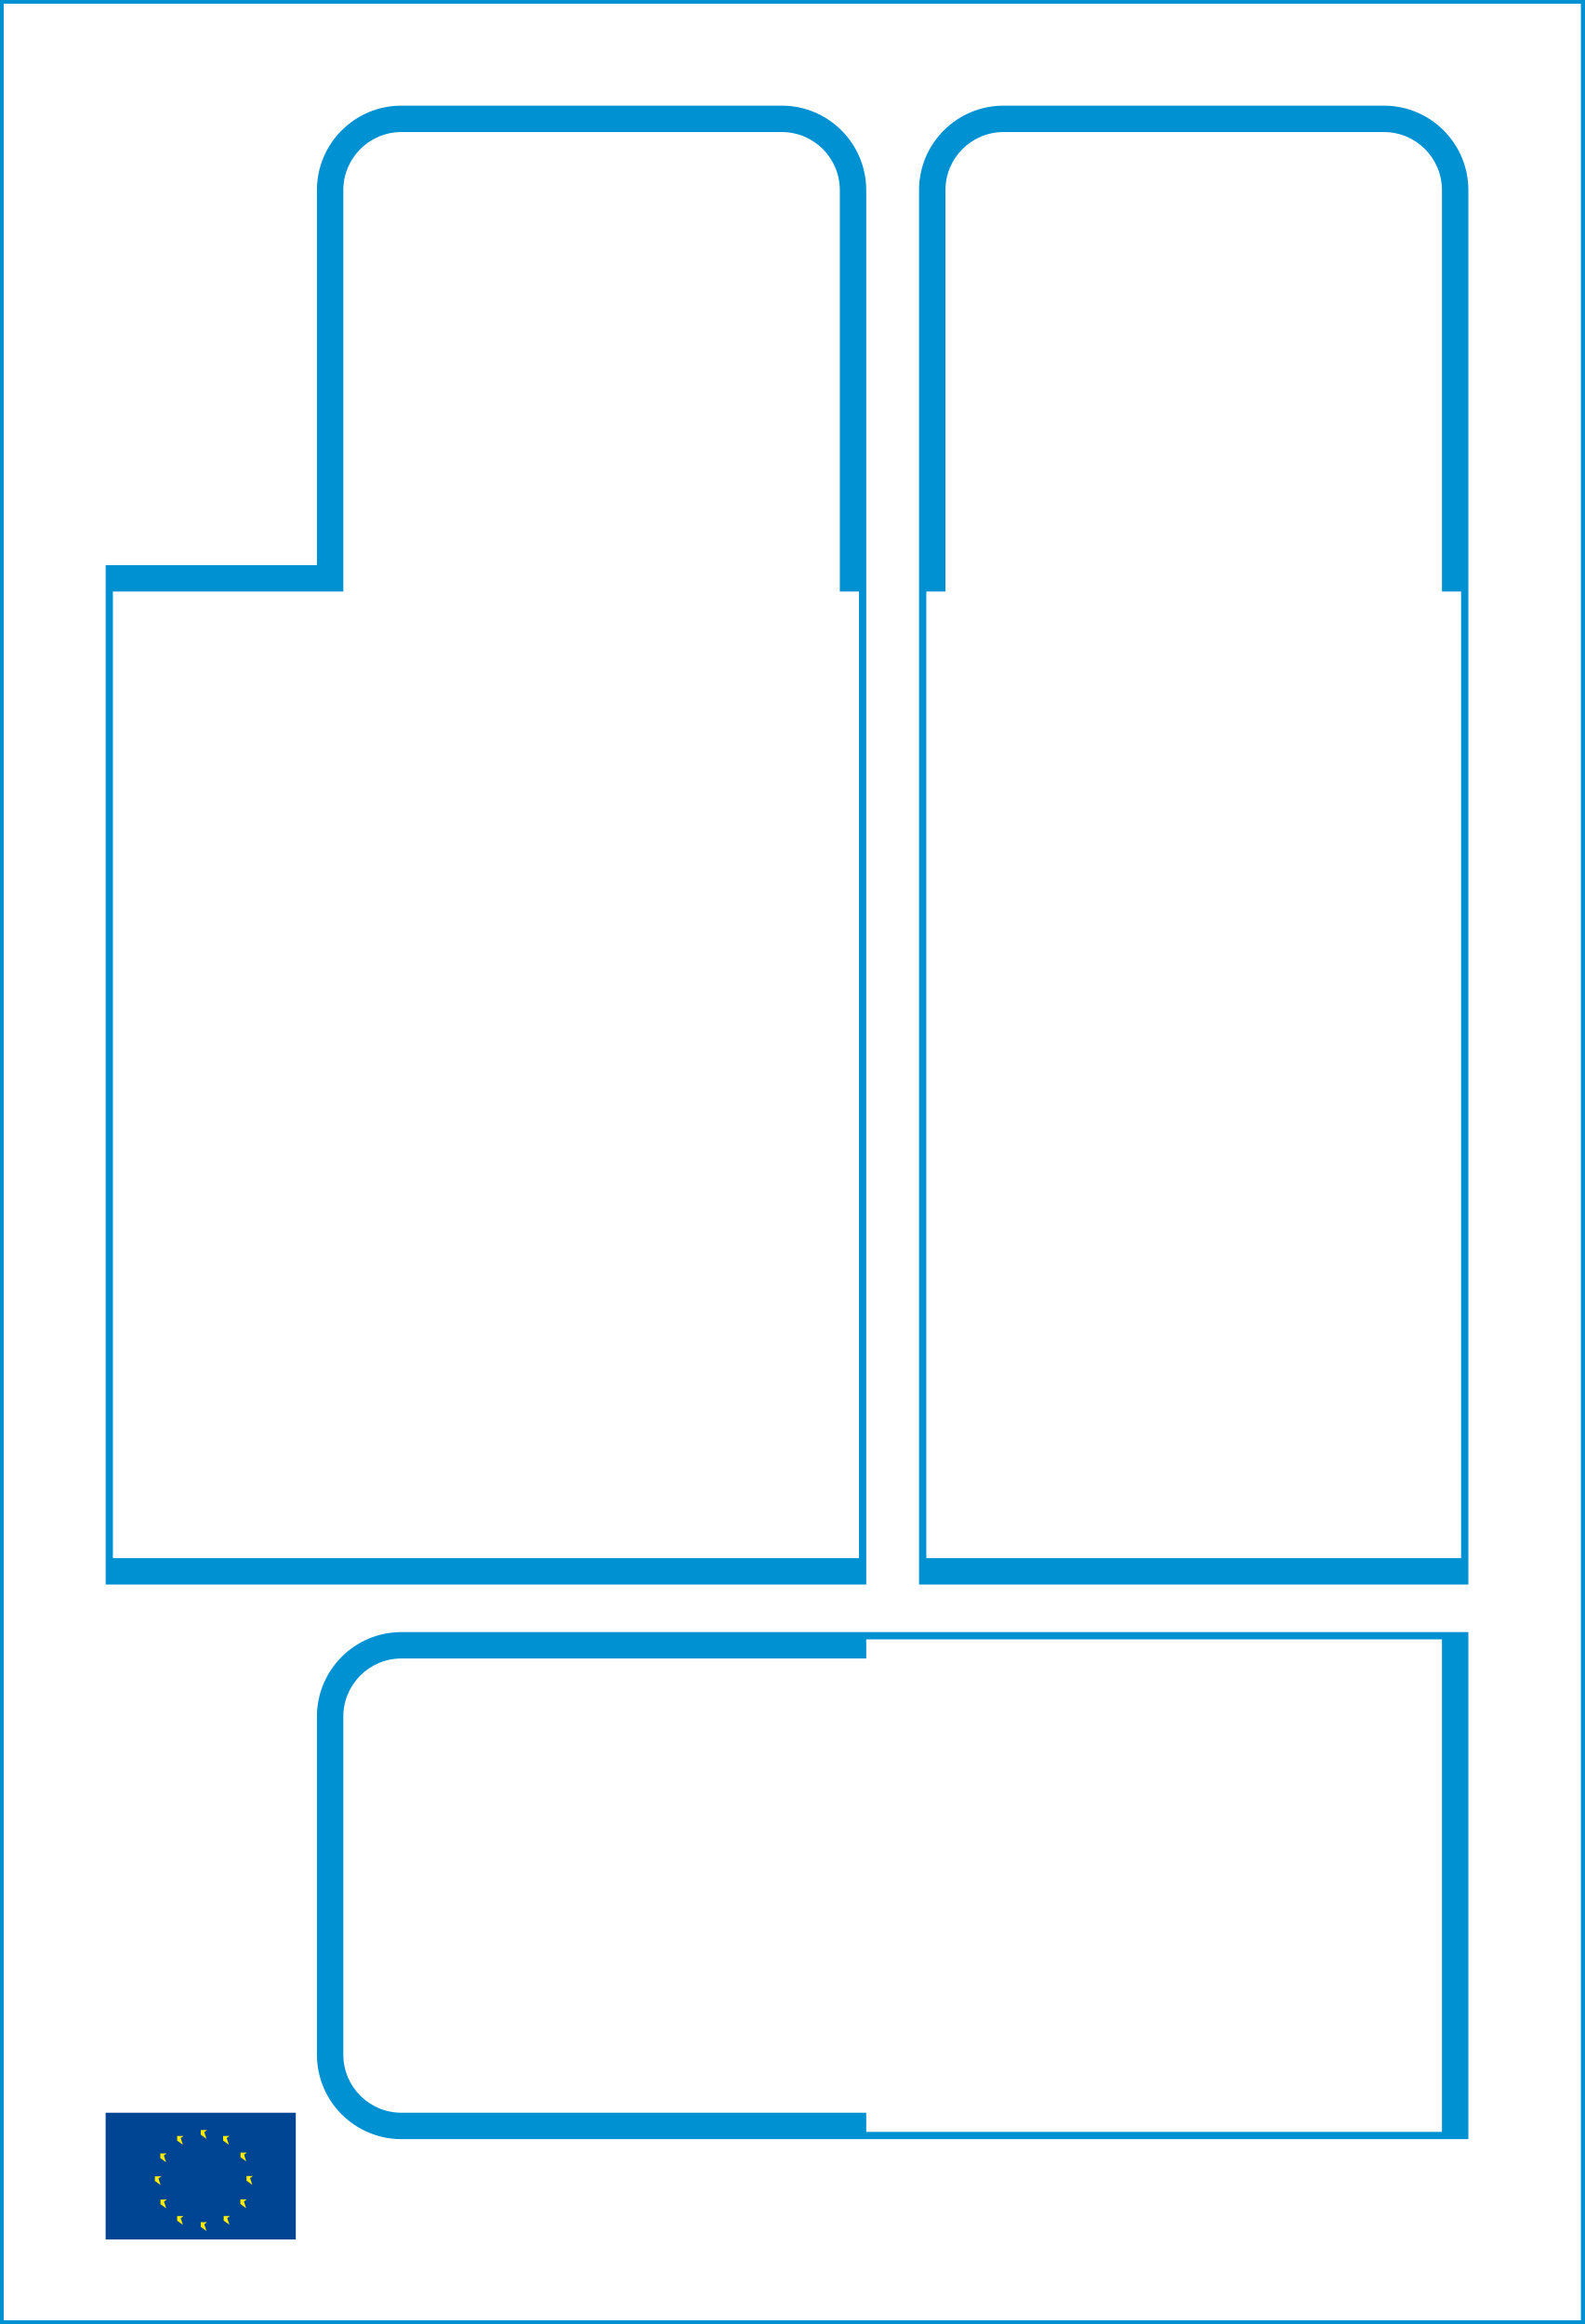
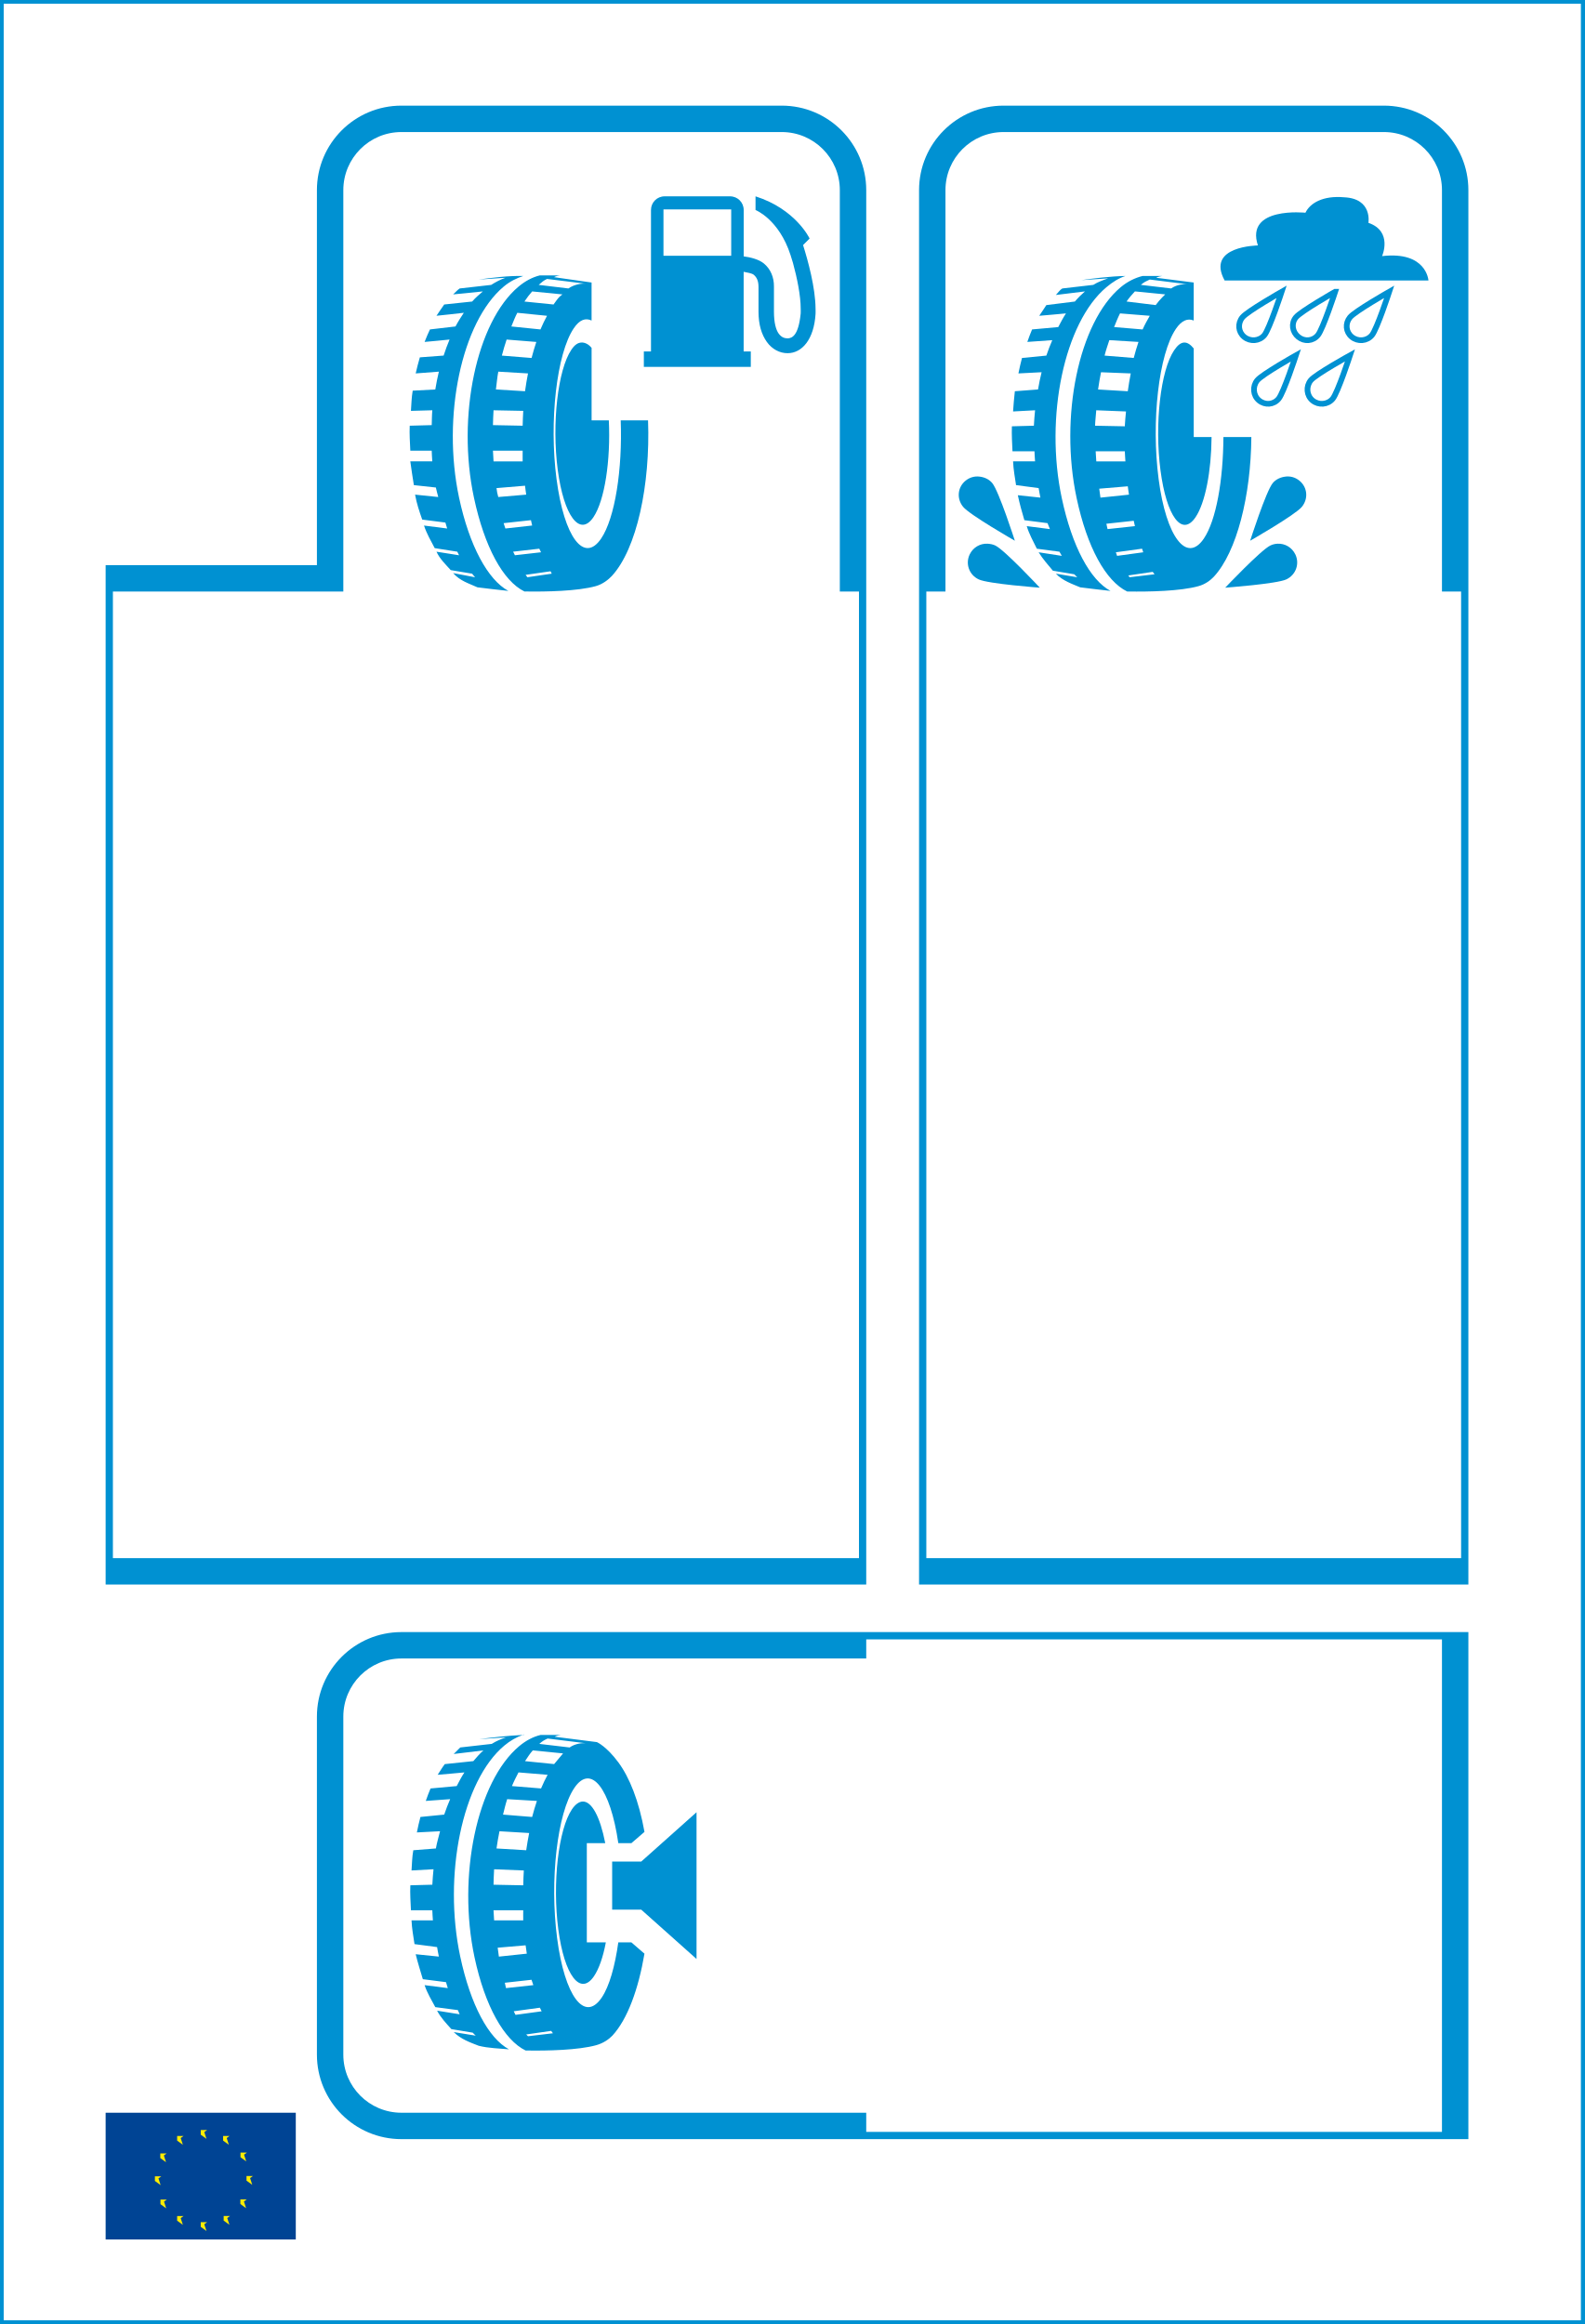
<svg xmlns="http://www.w3.org/2000/svg" xmlns:xlink="http://www.w3.org/1999/xlink" version="1.1" viewBox="0 0 75 110">
  <rect x="0" y="0" width="75" height="110" fill="white" stroke="#0091d2" stroke-width="0.35" />
  <g transform="translate(5,5)" fill="#0091d2">
+     <path d="m 20.553,8.034 c -0.354,0.087 -0.691,0.265 -1.012,0.534 -1.985,1.666 -2.931,6.136 -2.109,9.984 0.498,2.334 1.381,3.953 2.391,4.444 0.031,0.005 0.053,3.71e-4 0.056,0 0.964,0.016 2.463,-0.014 3.319,-0.253 0.335,-0.093 0.601,-0.313 0.759,-0.478 1.185,-1.284 1.827,-4.317 1.716,-7.369 l -1.294,0 c 0.086,2.311 -0.268,4.623 -0.928,5.597 -0.808,1.19 -1.75,-0.068 -2.109,-2.812 -0.36,-2.746 0.008,-5.953 0.816,-7.144 C 22.435,10.125 22.718,10.037 23,10.172 l 0,-1.8 -1.772,-0.253 c 0,0 0.071,-0.056 0.281,-0.084 l -0.956,0 z m -0.787,0.028 c -0.73,-0.015 -1.457,0.083 -2.109,0.169 0.299,-0.023 1.266,-0.084 1.266,-0.084 -0.236,0.083 -0.46,0.201 -0.675,0.338 l -1.491,0.169 c -0.123,0.084 -0.204,0.186 -0.309,0.281 l 1.406,-0.141 c -0.17,0.146 -0.352,0.298 -0.506,0.478 L 16.025,9.412 c -0.129,0.177 -0.258,0.377 -0.366,0.534 0.431,-0.041 0.863,-0.093 1.294,-0.141 -0.134,0.202 -0.275,0.421 -0.394,0.647 L 15.35,10.593 c -0.085,0.189 -0.179,0.386 -0.253,0.591 0.394,-0.032 0.788,-0.074 1.181,-0.113 -0.102,0.241 -0.196,0.5 -0.281,0.759 l -1.125,0.084 C 14.804,12.157 14.729,12.419 14.675,12.675 l 1.097,-0.084 c -0.068,0.272 -0.12,0.56 -0.169,0.844 l -1.069,0.056 c -0.058,0.332 -0.061,0.646 -0.084,0.956 l 1.012,-0.028 c -0.022,0.237 -0.019,0.463 -0.028,0.703 l -1.041,0.028 c -0.019,0.402 0.012,0.802 0.028,1.181 l 1.012,0 c 0.008,0.161 0.013,0.345 0.028,0.506 l -1.041,0 c 0.051,0.387 0.111,0.757 0.169,1.125 l 1.041,0.113 c 0.028,0.152 0.078,0.3 0.113,0.45 l -1.097,-0.113 c 0.078,0.432 0.203,0.795 0.338,1.181 l 1.097,0.141 c 0.032,0.095 0.052,0.189 0.084,0.281 L 15.069,19.875 c 0.122,0.376 0.329,0.733 0.506,1.069 l 1.069,0.169 c 0.03,0.06 0.053,0.111 0.084,0.169 l -1.069,-0.169 c 0.156,0.342 0.433,0.602 0.675,0.872 l 1.012,0.169 c 0.047,0.053 0.093,0.121 0.141,0.169 L 16.447,22.125 c 0.324,0.37 0.741,0.488 1.153,0.675 0.488,0.067 1.016,0.117 1.462,0.169 -0.968,-0.522 -1.847,-2.133 -2.334,-4.416 -0.821,-3.849 0.125,-8.318 2.109,-9.984 0.303,-0.256 0.624,-0.406 0.928,-0.506 z m 1.125,0.141 1.828,0.225 c -0.174,-0.025 -0.553,0.037 -0.816,0.225 l -1.406,-0.169 c 0.163,-0.142 0.229,-0.203 0.394,-0.281 z m -0.703,0.591 1.434,0.141 c -0.044,0.04 -0.097,0.067 -0.141,0.113 C 21.376,9.154 21.297,9.281 21.2,9.412 L 19.822,9.272 C 19.941,9.092 20.058,8.941 20.188,8.793 z m -0.703,1.012 1.406,0.141 C 20.78,10.147 20.679,10.363 20.581,10.593 l -1.378,-0.141 c 0.091,-0.225 0.177,-0.444 0.281,-0.647 z m -0.506,1.266 1.406,0.113 c -0.081,0.24 -0.157,0.499 -0.225,0.759 l -1.406,-0.113 c 0.065,-0.26 0.146,-0.518 0.225,-0.759 z m 3.544,0.141 c -0.165,0.005 -0.318,0.1 -0.478,0.338 -0.643,0.948 -0.933,3.494 -0.647,5.681 0.287,2.187 1.044,3.198 1.688,2.25 0.538,-0.795 0.82,-2.699 0.731,-4.584 l -0.816,0 0,-3.431 C 22.855,11.285 22.678,11.207 22.522,11.212 z m -3.938,1.378 1.406,0.084 C 19.937,12.945 19.89,13.236 19.85,13.518 l -1.378,-0.084 c 0.038,-0.284 0.061,-0.572 0.113,-0.844 z m -0.225,1.828 1.406,0.028 c -0.017,0.232 -0.019,0.467 -0.028,0.703 l -1.406,-0.028 c 0.007,-0.242 0.012,-0.466 0.028,-0.703 z m -0.028,1.913 1.406,0 c 0.006,0.161 -0.009,0.345 0,0.506 l -1.378,0 c -0.012,-0.162 -0.021,-0.345 -0.028,-0.506 z M 19.85,17.99 c 0.019,0.138 0.032,0.285 0.056,0.422 l -1.322,0.113 C 18.547,18.41 18.514,18.238 18.5,18.103 l 1.35,-0.113 z m 0.281,1.631 c 0.021,0.087 0.035,0.169 0.056,0.253 l -1.266,0.141 c -0.023,-0.081 -0.062,-0.17 -0.084,-0.253 l 1.294,-0.141 z m 0.394,1.35 c 0.021,0.056 0.062,0.114 0.084,0.169 l -1.238,0.141 c -0.023,-0.053 -0.062,-0.115 -0.084,-0.169 l 1.238,-0.141 z m 0.534,1.069 c 0.025,0.038 0.03,0.078 0.056,0.113 l -1.153,0.169 c -0.025,-0.031 -0.061,-0.08 -0.084,-0.113 l 1.181,-0.169 z" />
+     <path d="m 26.459,4.293 c -0.361,0 -0.647,0.287 -0.647,0.647 l 0,6.694 -0.338,0 0,0.731 5.062,0 0,-0.731 -0.338,0 0,-3.769 c 0.171,0.035 0.39,0.067 0.478,0.141 0.136,0.117 0.221,0.272 0.225,0.562 l 0,1.181 c 4.96e-4,0.625 0.148,1.089 0.394,1.434 0.244,0.346 0.616,0.538 0.984,0.534 0.683,0 1.249,-0.656 1.322,-1.856 0.006,-0.085 0,-0.164 0,-0.253 -0.006,-0.985 -0.356,-2.265 -0.591,-3.009 l 0.309,-0.309 c 0,0 -0.645,-1.386 -2.559,-1.997 l 0,0.647 c 0,0 1.108,0.432 1.659,2.138 0.035,0.118 0.076,0.232 0.113,0.366 0.191,0.691 0.368,1.555 0.366,2.166 0,0.072 0.005,0.158 0,0.225 -0.104,1.038 -0.397,1.173 -0.619,1.181 -0.154,-0.004 -0.29,-0.049 -0.422,-0.225 -0.129,-0.178 -0.225,-0.513 -0.225,-1.041 l 0,-1.181 C 31.639,8.123 31.469,7.729 31.156,7.472 30.922,7.277 30.523,7.176 30.2,7.134 l 0,-2.194 c 0,-0.36 -0.286,-0.647 -0.647,-0.647 l -3.094,0 z m -0.056,0.619 3.206,0 0,2.194 -3.206,0 0,-2.194 z" />
    <path d="m 14,0 c -2.209,0 -4,1.791 -4,4 l 0,17.75 -10,0 L 0,70 36,70 36,4 C 36,1.791 34.209,0 32,0 L 14,0 z m 0,1.25 18,0 c 1.519,0 2.75,1.231 2.75,2.75 l 0,19 0.906,0 0,45.75 -35.312,0 0,-45.75 10.906,0 0,-19 c 0,-1.519 1.231,-2.75 2.75,-2.75 z" />
  </g>
  <g transform="translate(43.5,5)" fill="#0091d2">
+     <path d="M 9.766,8.062 C 9.061,8.075 8.208,8.183 7.684,8.259 7.983,8.236 8.95,8.175 8.95,8.175 8.714,8.258 8.461,8.347 8.247,8.484 l -1.462,0.169 C 6.65,8.73 6.57,8.868 6.475,8.962 l 1.378,-0.169 C 7.683,8.939 7.529,9.092 7.375,9.272 l -1.35,0.169 C 5.923,9.604 5.786,9.799 5.688,9.947 6.11,9.914 6.531,9.872 6.953,9.834 6.819,10.037 6.707,10.255 6.588,10.481 L 5.35,10.593 C 5.265,10.782 5.2,10.98 5.125,11.184 5.519,11.16 5.913,11.129 6.306,11.1 6.205,11.341 6.11,11.572 6.025,11.831 l -1.153,0.113 c -0.067,0.242 -0.115,0.475 -0.169,0.731 L 5.8,12.618 C 5.732,12.89 5.681,13.15 5.631,13.434 L 4.534,13.518 C 4.492,13.866 4.475,14.153 4.45,14.475 l 1.041,-0.056 c -0.022,0.237 -0.046,0.491 -0.056,0.731 -0.347,0.01 -0.694,0.019 -1.041,0.028 -0.014,0.423 0.012,0.798 0.028,1.181 l 1.041,0 c 0.008,0.161 0.013,0.316 0.028,0.478 l -1.041,0 c 0.016,0.384 0.087,0.764 0.141,1.125 l 1.069,0.141 c 0.028,0.152 0.05,0.3 0.084,0.45 L 4.675,18.44 c 0.086,0.415 0.199,0.801 0.309,1.181 L 6.081,19.762 c 0.032,0.095 0.08,0.189 0.113,0.281 L 5.097,19.903 c 0.115,0.379 0.312,0.729 0.478,1.069 l 1.069,0.141 c 0.03,0.06 0.081,0.139 0.113,0.197 l -1.097,-0.169 c 0.195,0.318 0.465,0.619 0.675,0.872 l 1.012,0.169 c 0.047,0.053 0.093,0.093 0.141,0.141 L 6.475,22.153 c 0.321,0.339 0.794,0.494 1.153,0.647 0.481,0.066 1,0.117 1.434,0.169 -0.968,-0.522 -1.818,-2.105 -2.306,-4.388 -0.822,-3.849 0.125,-8.318 2.109,-9.984 0.303,-0.256 0.596,-0.434 0.9,-0.534 z m 0.816,0 C 10.227,8.149 9.862,8.327 9.541,8.597 7.556,10.263 6.637,14.733 7.459,18.581 7.957,20.915 8.84,22.506 9.85,22.997 c 0.031,0.005 0.053,2.48e-4 0.056,0 0.963,0.016 2.463,-0.014 3.319,-0.253 0.334,-0.093 0.573,-0.284 0.731,-0.45 1.083,-1.174 1.751,-3.834 1.772,-6.609 l -1.322,0 c -0.011,2.039 -0.342,3.944 -0.928,4.809 -0.808,1.19 -1.779,-0.068 -2.138,-2.812 -0.36,-2.746 0.008,-5.925 0.816,-7.116 0.273,-0.403 0.567,-0.515 0.844,-0.394 l 0,-1.8 -1.772,-0.225 c 0,0 0.071,-0.056 0.281,-0.084 l -0.928,0 z m 0.338,0.169 1.8,0.225 c -0.174,-0.025 -0.525,0.009 -0.787,0.197 l -1.434,-0.169 C 10.66,8.342 10.754,8.31 10.919,8.231 z m -0.703,0.562 1.434,0.141 c -0.044,0.04 -0.097,0.095 -0.141,0.141 C 11.404,9.183 11.297,9.309 11.2,9.44 l -1.378,-0.169 c 0.119,-0.18 0.264,-0.331 0.394,-0.478 z m -0.703,1.041 1.406,0.113 c -0.111,0.201 -0.24,0.417 -0.338,0.647 l -1.35,-0.113 C 9.323,10.256 9.409,10.037 9.512,9.834 z m -0.506,1.266 1.378,0.084 c -0.081,0.24 -0.158,0.499 -0.225,0.759 L 8.781,11.831 c 0.065,-0.26 0.146,-0.489 0.225,-0.731 z m 3.544,0.113 c -0.165,0.005 -0.318,0.128 -0.478,0.366 -0.643,0.948 -0.933,3.494 -0.647,5.681 0.286,2.186 1.016,3.17 1.659,2.222 0.463,-0.684 0.747,-2.187 0.759,-3.797 l -0.844,0 0,-4.191 c -0.144,-0.179 -0.295,-0.286 -0.45,-0.281 z m -3.938,1.406 1.406,0.056 c -0.054,0.271 -0.101,0.561 -0.141,0.844 l -1.406,-0.084 C 8.51,13.15 8.561,12.89 8.613,12.618 z m -0.225,1.8 1.406,0.056 C 9.776,14.707 9.746,14.942 9.738,15.178 L 8.331,15.15 C 8.338,14.908 8.371,14.656 8.387,14.418 z m -0.028,1.941 1.378,0 c 0.005,0.161 0.019,0.316 0.028,0.478 l -1.378,0 C 8.376,16.675 8.366,16.52 8.359,16.359 z m 1.519,1.659 c 0.019,0.138 0.032,0.257 0.056,0.394 l -1.35,0.141 C 8.563,18.413 8.545,18.256 8.528,18.131 l 1.35,-0.113 z m 0.281,1.631 c 0.021,0.087 0.035,0.169 0.056,0.253 L 8.922,20.043 C 8.899,19.962 8.888,19.874 8.866,19.79 l 1.294,-0.141 z m 0.394,1.322 c 0.021,0.056 0.034,0.114 0.056,0.169 l -1.238,0.169 C 9.349,21.256 9.339,21.194 9.316,21.14 l 1.238,-0.169 z m 0.506,1.097 c 0.025,0.038 0.058,0.078 0.084,0.113 L 9.963,22.322 C 9.938,22.291 9.93,22.27 9.906,22.237 l 1.153,-0.169 z" />
+     <path d="M 2.847,17.557 C 2.619,17.533 2.39,17.598 2.2,17.753 c -0.381,0.312 -0.429,0.853 -0.113,1.238 0.316,0.384 2.447,1.603 2.447,1.603 0,0 -0.752,-2.344 -1.069,-2.728 C 3.307,17.674 3.075,17.58 2.847,17.557 z" />
+     <path d="m 17.359,17.557 c -0.228,0.024 -0.46,0.117 -0.619,0.309 -0.317,0.384 -1.069,2.728 -1.069,2.728 0,0 2.13,-1.219 2.447,-1.603 0.316,-0.385 0.268,-0.926 -0.113,-1.238 -0.19,-0.156 -0.418,-0.221 -0.647,-0.197 z" />
+     <path d="m 3.241,20.735 c -0.351,-0.018 -0.684,0.174 -0.844,0.506 -0.213,0.443 -0.028,0.966 0.422,1.181 0.45,0.215 2.897,0.394 2.897,0.394 0,0 -1.66,-1.782 -2.109,-1.997 -0.112,-0.054 -0.249,-0.078 -0.366,-0.084 z" />
+     <path d="m 16.966,20.735 c -0.117,0.006 -0.225,0.031 -0.338,0.084 -0.45,0.215 -2.137,1.997 -2.137,1.997 0,0 2.447,-0.179 2.897,-0.394 0.45,-0.216 0.634,-0.738 0.422,-1.181 -0.16,-0.332 -0.493,-0.524 -0.844,-0.506 z" />
+     <path d="m 20.116,4.338 c -0.997,-0.089 -1.61,0.273 -1.828,0.731 0,0 -2.861,-0.306 -2.25,1.547 -0.004,0.008 -2.473,0.015 -1.575,1.659 l 9.647,0 c 0,0 -0.086,-1.398 -2.194,-1.153 0,0 0.52,-1.173 -0.647,-1.575 -0.003,0.01 0.208,-1.15 -1.153,-1.209 z" />
+     <g fill="none" stroke="#0091d2" stroke-width="0.27">
+       <path d="m 17.162,8.81 c 0,0 -1.618,0.92 -1.856,1.209 -0.238,0.289 -0.202,0.694 0.084,0.928 0.286,0.235 0.717,0.205 0.956,-0.084 0.238,-0.289 0.816,-2.053 0.816,-2.053 z" />
+       <path d="m 19.694,8.81 c 0,0 -1.618,0.92 -1.856,1.209 -0.238,0.289 -0.174,0.694 0.113,0.928 0.286,0.235 0.69,0.205 0.928,-0.084 0.238,-0.289 0.816,-2.053 0.816,-2.053 z" />
+       <path d="m 22.253,8.81 c 0,0 -1.618,0.92 -1.856,1.209 -0.238,0.289 -0.202,0.694 0.084,0.928 0.286,0.235 0.717,0.205 0.956,-0.084 0.238,-0.289 0.816,-2.053 0.816,-2.053 z" />
+       <path d="m 17.837,11.819 c 0,0 -1.59,0.892 -1.828,1.181 -0.238,0.29 -0.202,0.722 0.084,0.956 0.287,0.235 0.69,0.205 0.928,-0.084 0.238,-0.289 0.816,-2.053 0.816,-2.053 z" />
+       <path d="m 20.397,11.819 c 0,0 -1.618,0.892 -1.856,1.181 -0.238,0.29 -0.202,0.722 0.084,0.956 0.287,0.235 0.717,0.205 0.956,-0.084 0.238,-0.289 0.816,-2.053 0.816,-2.053 z" />
+     </g>
    <path d="m 4,0 c -2.209,0 -4,1.791 -4,4 l 0,66 26,0 0,-66 c 0,-2.209 -1.791,-4 -4,-4 l -18,0 z m 0,1.25 18,0 c 1.519,0 2.75,1.231 2.75,2.75 l 0,19 0.906,0 0,45.75 -25.312,0 0,-45.75 0.906,0 0,-19 c 0,-1.519 1.231,-2.75 2.75,-2.75 z" />
  </g>
  <g transform="translate(15,77.25)" fill="#0091d2">
+     <path d="m 9.794,4.842 c -0.018,0.006 -0.038,0.022 -0.056,0.028 0.019,-8.379e-4 0.037,7.641e-4 0.056,0 l 0,-0.028 z M 9.738,4.87 C 9.014,4.902 8.31,4.989 7.684,5.067 7.983,5.044 8.95,4.983 8.95,4.983 8.714,5.066 8.489,5.155 8.275,5.292 L 6.784,5.461 C 6.674,5.565 6.574,5.671 6.475,5.77 L 7.881,5.601 C 7.712,5.747 7.557,5.928 7.403,6.108 l -1.35,0.141 C 5.93,6.408 5.816,6.604 5.716,6.754 6.138,6.722 6.56,6.68 6.981,6.642 6.847,6.844 6.735,7.062 6.616,7.289 l -1.238,0.113 C 5.293,7.59 5.228,7.787 5.153,7.992 L 6.306,7.908 C 6.205,8.149 6.11,8.379 6.025,8.639 L 4.9,8.751 C 4.832,8.993 4.785,9.226 4.731,9.483 L 5.828,9.426 C 5.761,9.698 5.68,9.958 5.631,10.242 L 4.562,10.326 C 4.501,10.669 4.503,10.958 4.478,11.283 L 5.519,11.226 c -0.022,0.237 -0.047,0.491 -0.056,0.731 -0.347,0.01 -0.694,0.019 -1.041,0.028 -0.019,0.401 0.012,0.796 0.028,1.181 l 1.012,0 c 0.008,0.161 0.013,0.316 0.028,0.478 l -1.012,0 c 0.016,0.384 0.087,0.765 0.141,1.125 l 1.069,0.141 c 0.028,0.152 0.05,0.3 0.084,0.45 L 4.675,15.248 c 0.098,0.405 0.227,0.8 0.338,1.181 l 1.097,0.141 c 0.031,0.095 0.052,0.189 0.084,0.281 L 5.097,16.711 c 0.122,0.376 0.329,0.705 0.506,1.041 l 1.069,0.141 c 0.03,0.06 0.052,0.139 0.084,0.197 L 5.688,17.92 c 0.179,0.339 0.428,0.595 0.675,0.872 l 1.012,0.169 c 0.046,0.053 0.093,0.093 0.141,0.141 L 6.475,18.933 c 0.353,0.343 0.751,0.479 1.181,0.647 0.466,0.119 1.002,0.128 1.434,0.169 C 8.123,19.226 7.272,17.643 6.784,15.361 5.963,11.511 6.881,7.043 8.866,5.376 9.151,5.136 9.45,4.973 9.738,4.87 z m 0.844,0 C 10.227,4.957 9.89,5.135 9.569,5.404 7.584,7.071 6.637,11.54 7.459,15.389 c 0.498,2.334 1.41,3.925 2.419,4.416 0.031,0.005 0.053,3.69e-4 0.056,0 0.964,0.016 2.435,-0.015 3.291,-0.253 0.335,-0.093 0.601,-0.285 0.759,-0.45 0.717,-0.776 1.235,-2.206 1.519,-3.881 l -0.619,-0.534 -0.619,0 c -0.158,1.126 -0.423,2.079 -0.787,2.616 -0.808,1.191 -1.751,-0.068 -2.109,-2.812 -0.36,-2.745 0.008,-5.925 0.816,-7.116 0.786,-1.161 1.702,0.015 2.081,2.616 l 0.619,0 0.619,-0.534 C 15.241,7.987 14.795,6.879 14.266,6.164 13.715,5.421 13.282,5.223 13.253,5.208 L 11.256,4.954 c 0,0 0.071,-0.056 0.281,-0.084 l -0.956,0 z m 0.338,0.169 1.828,0.225 c -0.174,-0.024 -0.525,0.009 -0.787,0.197 L 10.525,5.292 C 10.688,5.15 10.754,5.117 10.919,5.039 z M 10.216,5.601 11.65,5.742 c -0.14,0.169 -0.293,0.351 -0.422,0.506 L 9.85,6.108 C 9.969,5.927 10.086,5.748 10.216,5.601 z m -0.675,1.041 1.378,0.113 C 10.808,6.955 10.707,7.171 10.609,7.401 L 9.231,7.289 C 9.323,7.063 9.437,6.845 9.541,6.642 z M 9.006,7.908 10.412,7.992 c -0.081,0.24 -0.157,0.499 -0.225,0.759 L 8.809,8.639 C 8.874,8.379 8.927,8.149 9.006,7.908 z m 3.572,0.113 c -0.166,0.005 -0.346,0.128 -0.506,0.366 -0.643,0.948 -0.933,3.494 -0.647,5.681 0.287,2.186 1.044,3.17 1.688,2.222 0.238,-0.351 0.433,-0.914 0.562,-1.603 l -0.9,0 0,-4.697 0.872,0 C 13.403,8.735 13.007,8.007 12.578,8.02 z m -3.938,1.406 1.406,0.084 C 9.993,9.781 9.946,10.043 9.906,10.326 L 8.5,10.242 C 8.538,9.958 8.589,9.698 8.641,9.426 z m -0.253,1.8 1.406,0.056 C 9.776,11.515 9.774,11.75 9.766,11.986 L 8.359,11.958 C 8.366,11.716 8.371,11.464 8.387,11.226 z m -0.028,1.941 1.406,0 c 0.005,0.161 -0.009,0.316 0,0.478 l -1.378,0 C 8.376,13.483 8.366,13.328 8.359,13.167 z m 1.519,1.659 c 0.019,0.138 0.032,0.256 0.056,0.394 L 8.613,15.361 C 8.598,15.221 8.573,15.064 8.556,14.939 l 1.322,-0.113 z m 0.281,1.631 c 0.022,0.087 0.063,0.169 0.084,0.253 L 8.95,16.851 C 8.927,16.771 8.916,16.682 8.894,16.598 l 1.266,-0.141 z m 0.394,1.322 c 0.021,0.056 0.062,0.114 0.084,0.169 L 9.4,18.117 C 9.377,18.064 9.338,18.002 9.316,17.948 l 1.238,-0.169 z M 11.088,18.876 c 0.025,0.038 0.058,0.078 0.084,0.113 l -1.181,0.141 C 9.966,19.099 9.93,19.078 9.906,19.045 l 1.181,-0.169 z" />
+     <path d="m 17.968,8.527 -2.616,2.334 -1.378,0 0,2.278 1.378,0 2.616,2.334 z" />
    <path d="m 4,0 c -2.209,0 -4,1.791 -4,4 l 0,16 c 0,2.209 1.791,4 4,4 l 50.5,0 0,-24 -28.5,0 -22,0 z m 22,0.344 27.25,0 0,23.312 -27.25,0 L 26,22.75 4,22.75 c -1.519,0 -2.75,-1.231 -2.75,-2.75 l 0,-16 c 0,-1.519 1.231,-2.75 2.75,-2.75 l 22,0 0,-0.906 z" />
  </g>
  <g transform="translate(5,100)">
    <symbol id="EU-logo-star">
      <path d="m -0.439,-0.099 0.335,0 0.104,-0.319 0.104,0.319 0.335,0 -0.271,0.197 0.104,0.319 -0.272,-0.197 -0.272,0.197 0.104,-0.319 z" fill="#ffed00" />
    </symbol>
    <rect x="0" y="0" width="9" height="6" fill="#004494" />
    <use x="4.501" y="0.819" xlink:href="#EU-logo-star" />
    <use x="5.561" y="1.1" xlink:href="#EU-logo-star" />
    <use x="6.383" y="1.887" xlink:href="#EU-logo-star" />
    <use x="6.668" y="2.995" xlink:href="#EU-logo-star" />
    <use x="6.377" y="4.102" xlink:href="#EU-logo-star" />
    <use x="5.587" y="4.886" xlink:href="#EU-logo-star" />
    <use x="4.501" y="5.181" xlink:href="#EU-logo-star" />
    <use x="3.384" y="4.89" xlink:href="#EU-logo-star" />
    <use x="2.595" y="4.109" xlink:href="#EU-logo-star" />
    <use x="2.332" y="3.01" xlink:href="#EU-logo-star" />
    <use x="2.587" y="1.926" xlink:href="#EU-logo-star" />
    <use x="3.384" y="1.1" xlink:href="#EU-logo-star" />
  </g>
</svg>
